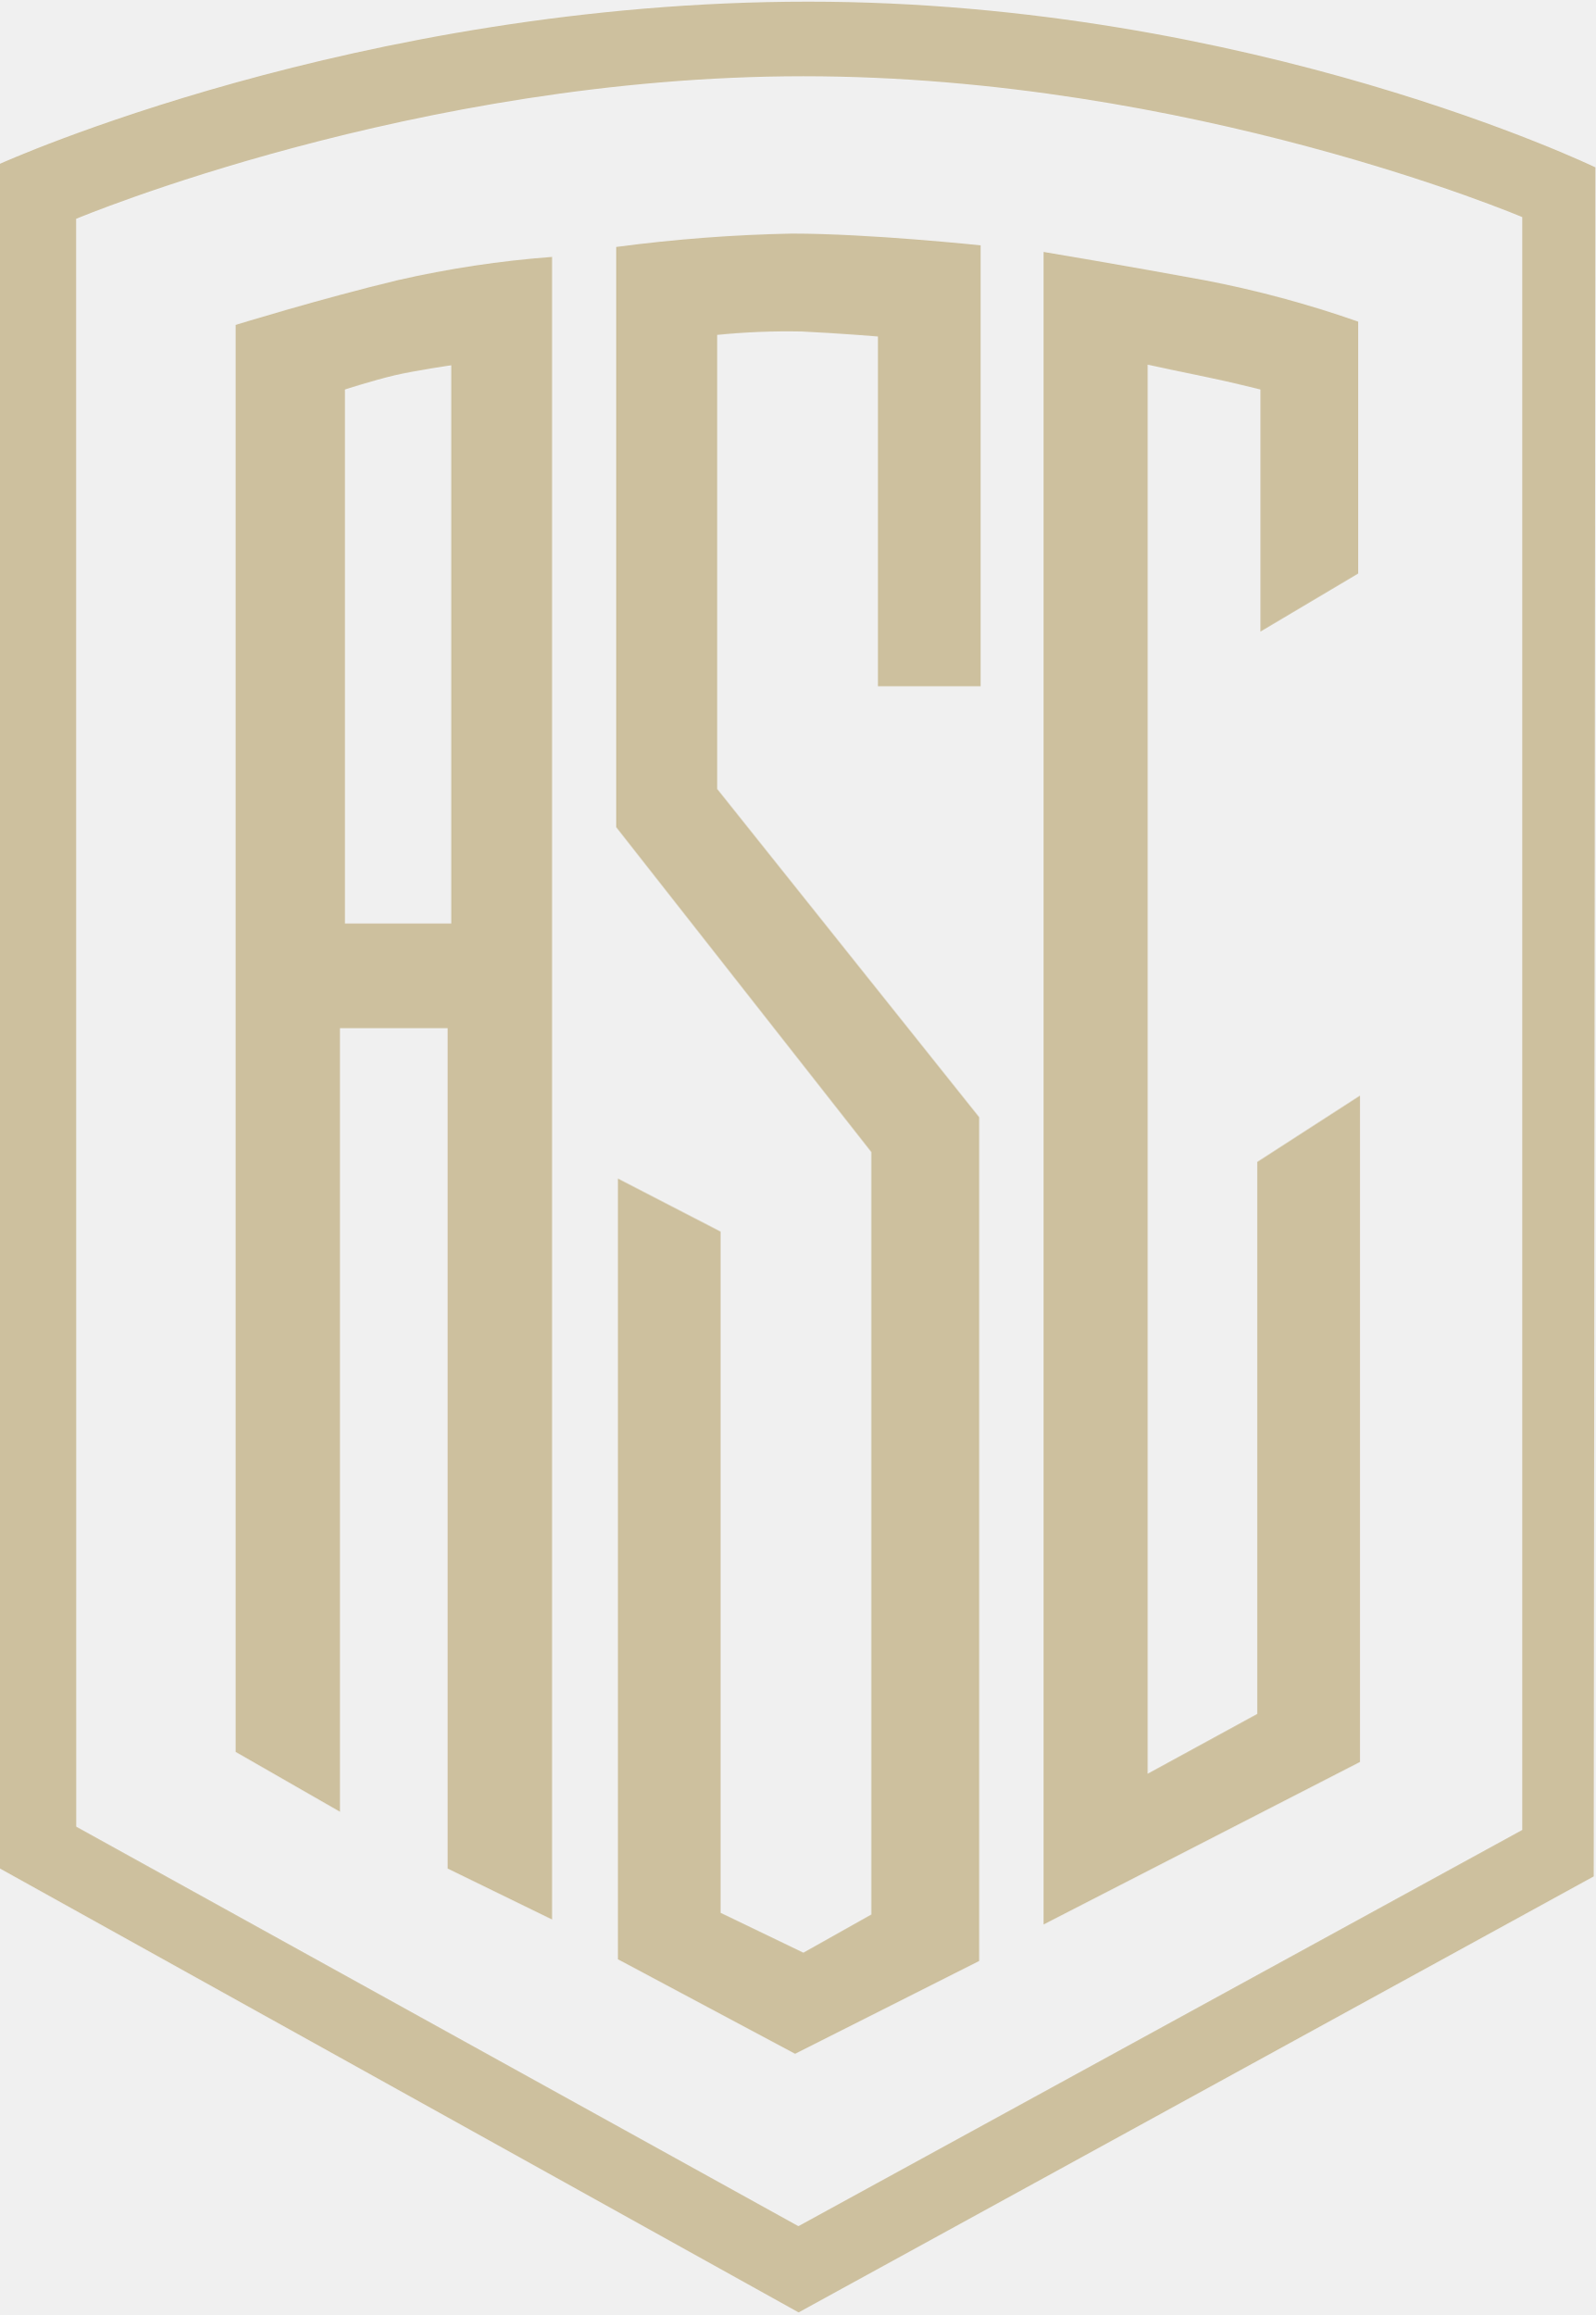
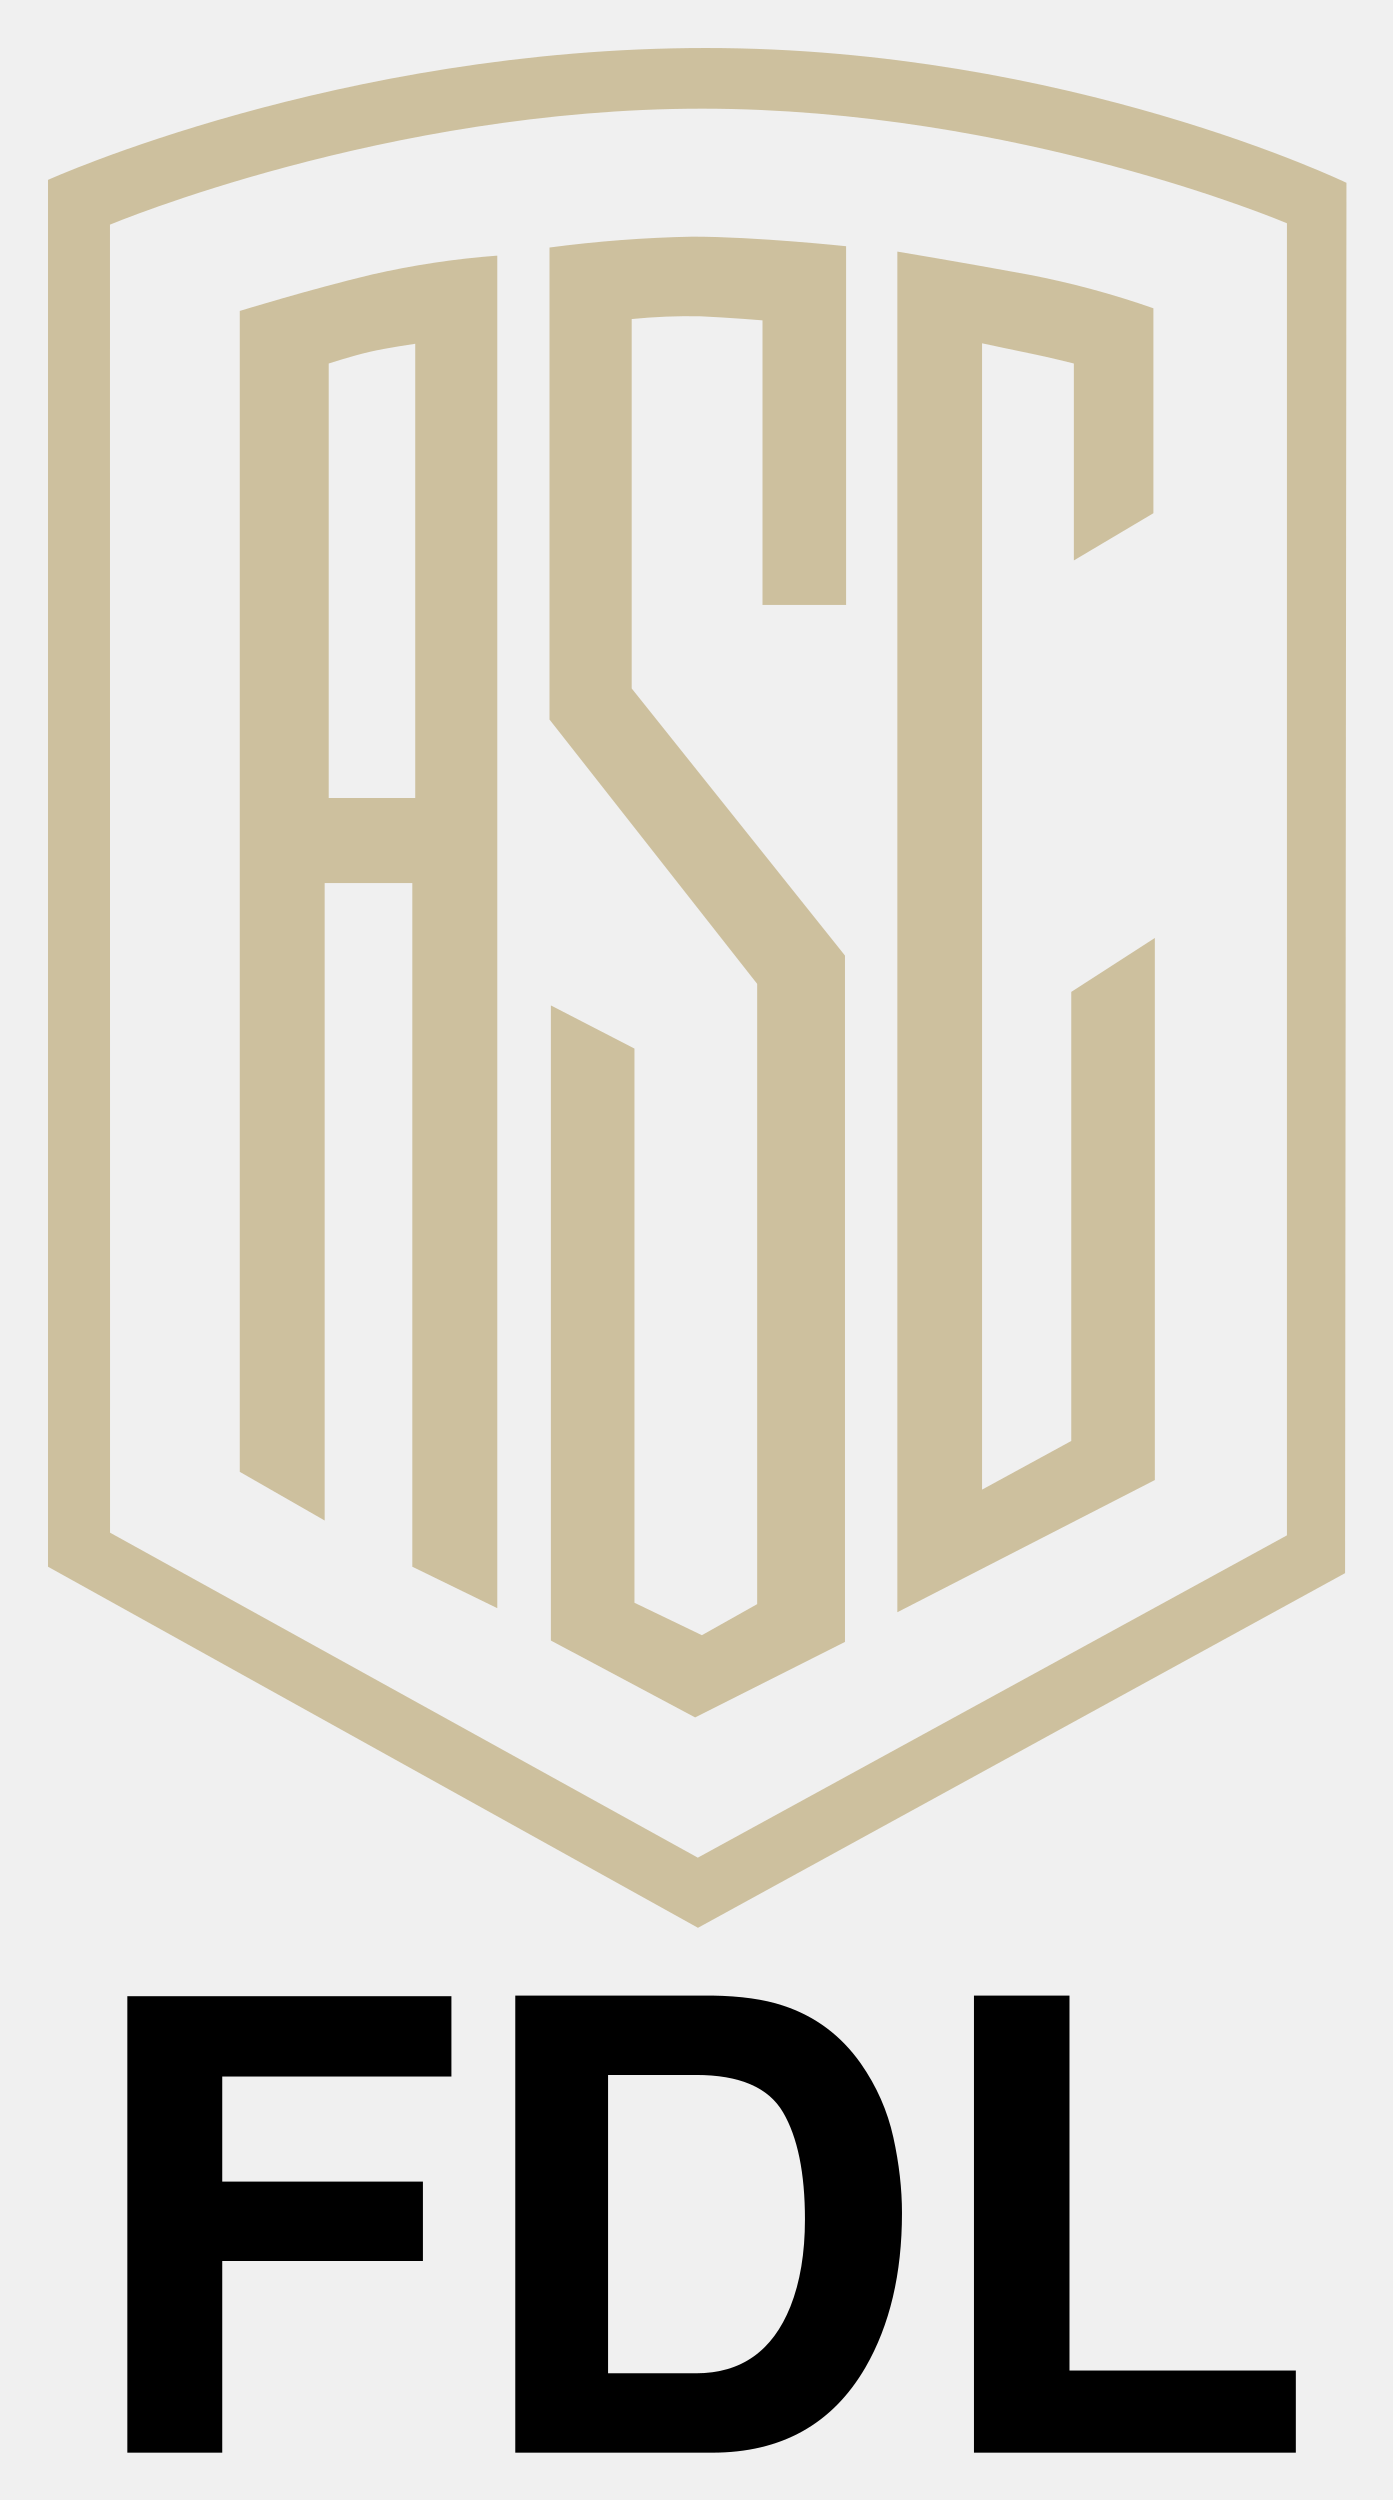
- <svg xmlns="http://www.w3.org/2000/svg" class="mx-auto" viewBox="0 0 96 139" fill="none" width="100" height="145">
-   <g clip-path="url(#clip0_1_16)">
-     <path d="M23.946 16.75C26.999 16.053 30.099 15.586 33.221 15.352V115.366L26.938 112.301V61.746H20.457V108.883L14.18 105.285V19.442C14.18 19.442 19.36 17.847 23.946 16.75ZM20.757 23.347V55.455H27.154V21.871C27.154 21.871 25.061 22.171 23.767 22.471C22.471 22.771 20.757 23.329 20.757 23.329V23.347Z" fill="#CDC09E" />
-     <path d="M37.082 14.753V49.656L52.437 69.2V115.066L48.348 117.363L43.365 114.964V73.986L37.184 70.795V117.758L47.85 123.444L58.93 117.86V67.107L43.161 47.359V20.042C44.851 19.872 46.548 19.804 48.246 19.838C50.44 19.94 52.832 20.138 52.832 20.138V41.182H59.014V14.657C59.014 14.657 52.335 13.949 47.652 13.949C44.117 14.019 40.588 14.288 37.082 14.753Z" fill="#CDC09E" />
-     <path d="M62.803 15.053V115.665L81.844 105.89V65.806L75.663 69.794V103L69.068 106.598V21.835C69.068 21.835 71.862 22.435 72.857 22.633C73.853 22.831 75.855 23.329 75.855 23.329V37.89L81.737 34.399V19.245C78.712 18.186 75.614 17.352 72.468 16.75C67.587 15.85 62.803 15.053 62.803 15.053Z" fill="#CDC09E" />
-     <path d="M48.648 0C75.364 0 96.012 9.967 96.012 9.967L95.91 112.775L48.06 139L0 112.301V9.751C0 9.751 21.53 0 48.648 0ZM4.587 109.782L48.048 133.813L91.611 109.98V12.96C91.611 12.96 71.676 4.486 48.348 4.486C25.019 4.486 4.581 13.062 4.581 13.062L4.587 109.782Z" fill="#CDC09E" />
+ <svg xmlns="http://www.w3.org/2000/svg" role="img" viewBox="-3.55 -3.55 102.98 184.86">
+   <g fill="#CDC09E" clip-path="url(#clip0_1_16)">
+     <path d="M23.946 16.75C26.999 16.053 30.099 15.586 33.221 15.352V115.366L26.938 112.301V61.746H20.457V108.883L14.18 105.285V19.442C14.18 19.442 19.36 17.847 23.946 16.75zM20.757 23.347V55.455H27.154V21.871C27.154 21.871 25.061 22.171 23.767 22.471 22.471 22.771 20.757 23.329 20.757 23.329V23.347zM37.082 14.753V49.656L52.437 69.2V115.066L48.348 117.363 43.365 114.964V73.986L37.184 70.795V117.758L47.85 123.444 58.93 117.86V67.107L43.161 47.359V20.042C44.851 19.872 46.548 19.804 48.246 19.838 50.44 19.94 52.832 20.138 52.832 20.138V41.182H59.014V14.657C59.014 14.657 52.335 13.949 47.652 13.949 44.117 14.019 40.588 14.288 37.082 14.753zM62.803 15.053V115.665L81.844 105.89V65.806L75.663 69.794V103L69.068 106.598V21.835C69.068 21.835 71.862 22.435 72.857 22.633 73.853 22.831 75.855 23.329 75.855 23.329V37.89L81.737 34.399V19.245C78.712 18.186 75.614 17.352 72.468 16.75 67.587 15.85 62.803 15.053 62.803 15.053z" />
+     <path d="M48.648 0C75.364 0 96.012 9.967 96.012 9.967L95.91 112.775L48.06 139L0 112.301V9.751C0 9.751 21.53 0 48.648 0ZM4.587 109.782L48.048 133.813L91.611 109.98V12.96C91.611 12.96 71.676 4.486 48.348 4.486C25.019 4.486 4.581 13.062 4.581 13.062L4.587 109.782Z" />
  </g>
  <defs>
    <clipPath id="clip0_1_16">
-       <rect width="96" height="139" fill="white" />
+       <path fill="#fff" d="M0 0H96V139H0z" />
    </clipPath>
  </defs>
+   <path d="M5.48 3.69L5.48 55.44L16.24 55.44L16.24 33.71L38.99 33.71L38.99 24.71L16.24 24.71L16.24 12.80L42.22 12.80L42.22 3.69ZM59.98 12.62L69.96 12.62C74.88 12.62 78.17 14.03 79.82 16.86C81.47 19.68 82.30 23.73 82.30 29.00C82.30 32.82 81.75 36.12 80.65 38.88C78.63 43.92 75.07 46.44 69.96 46.44L59.98 46.44ZM79.80 4.75C77.67 4.04 75.00 3.67 71.79 3.62L49.46 3.62L49.46 55.44L71.79 55.44C79.62 55.44 85.41 52.22 89.16 45.77C91.92 40.99 93.30 35.16 93.30 28.27C93.30 25.55 92.98 22.69 92.32 19.69C91.66 16.69 90.43 13.90 88.63 11.32C86.38 8.13 83.44 5.94 79.80 4.75ZM101.46 3.62L101.46 55.44L137.95 55.44L137.95 46.13L112.29 46.13L112.29 3.62Z" transform="translate(2.291 141.65) scale(.65225)" />
</svg>
